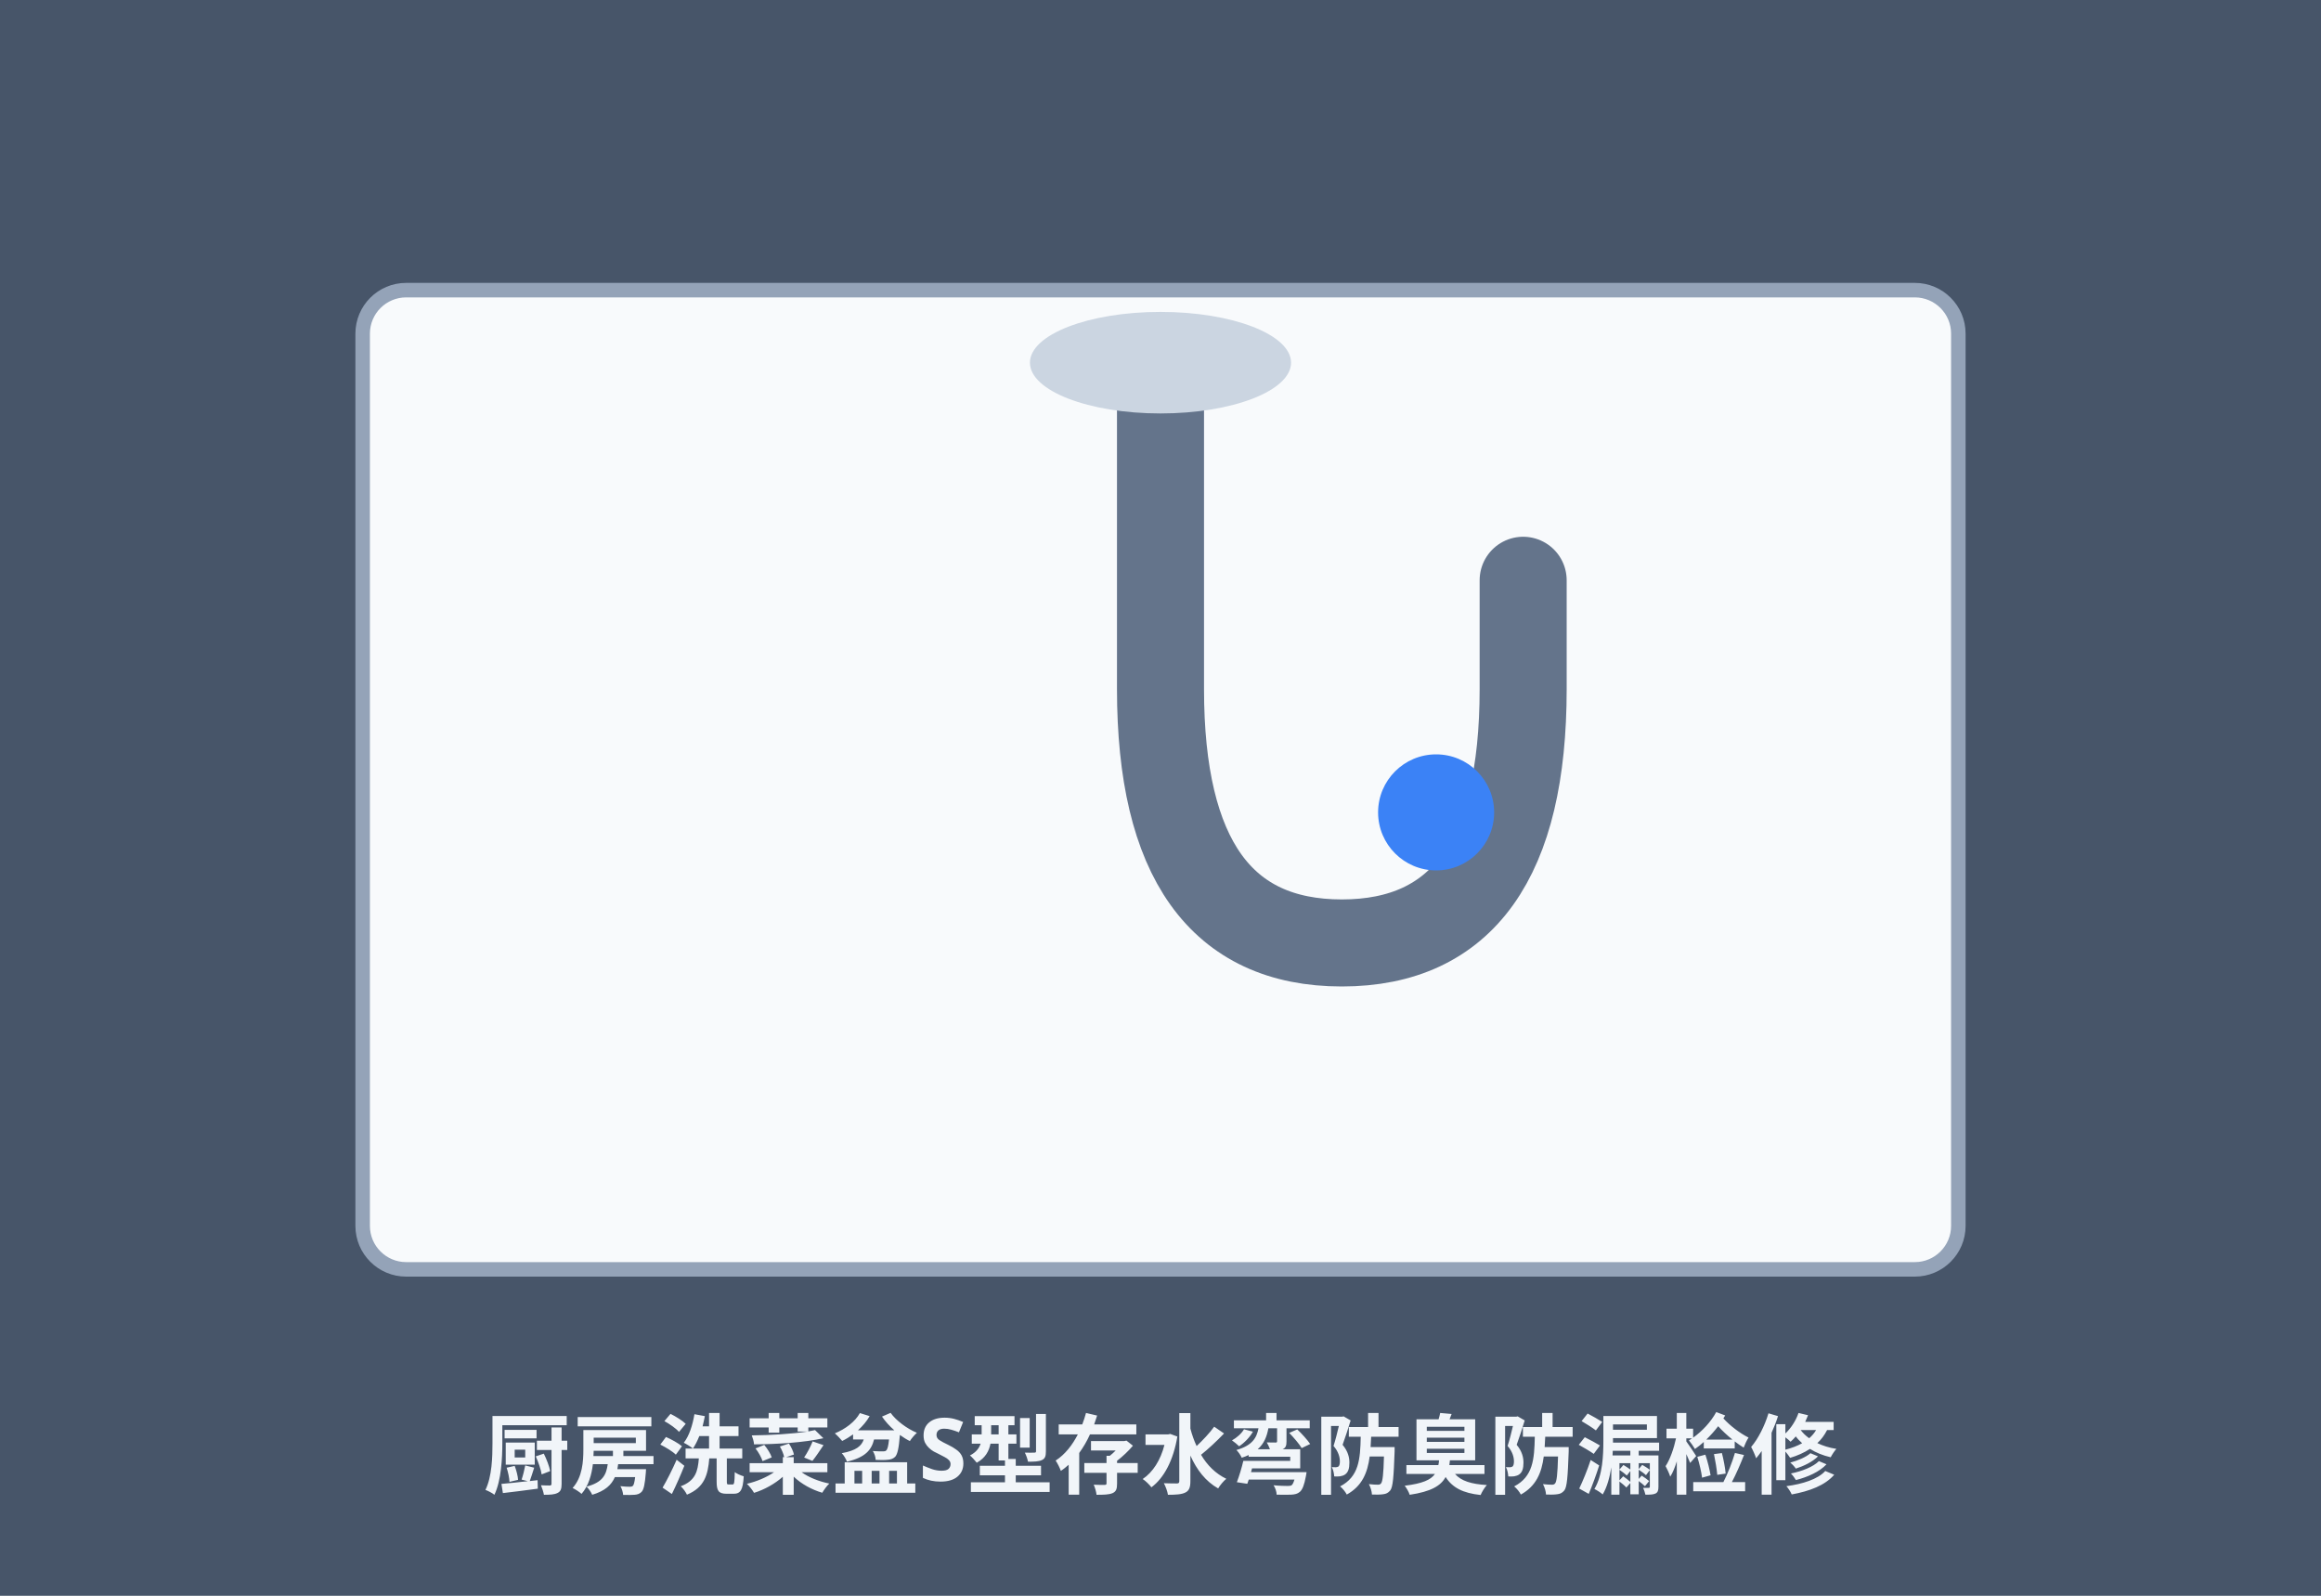
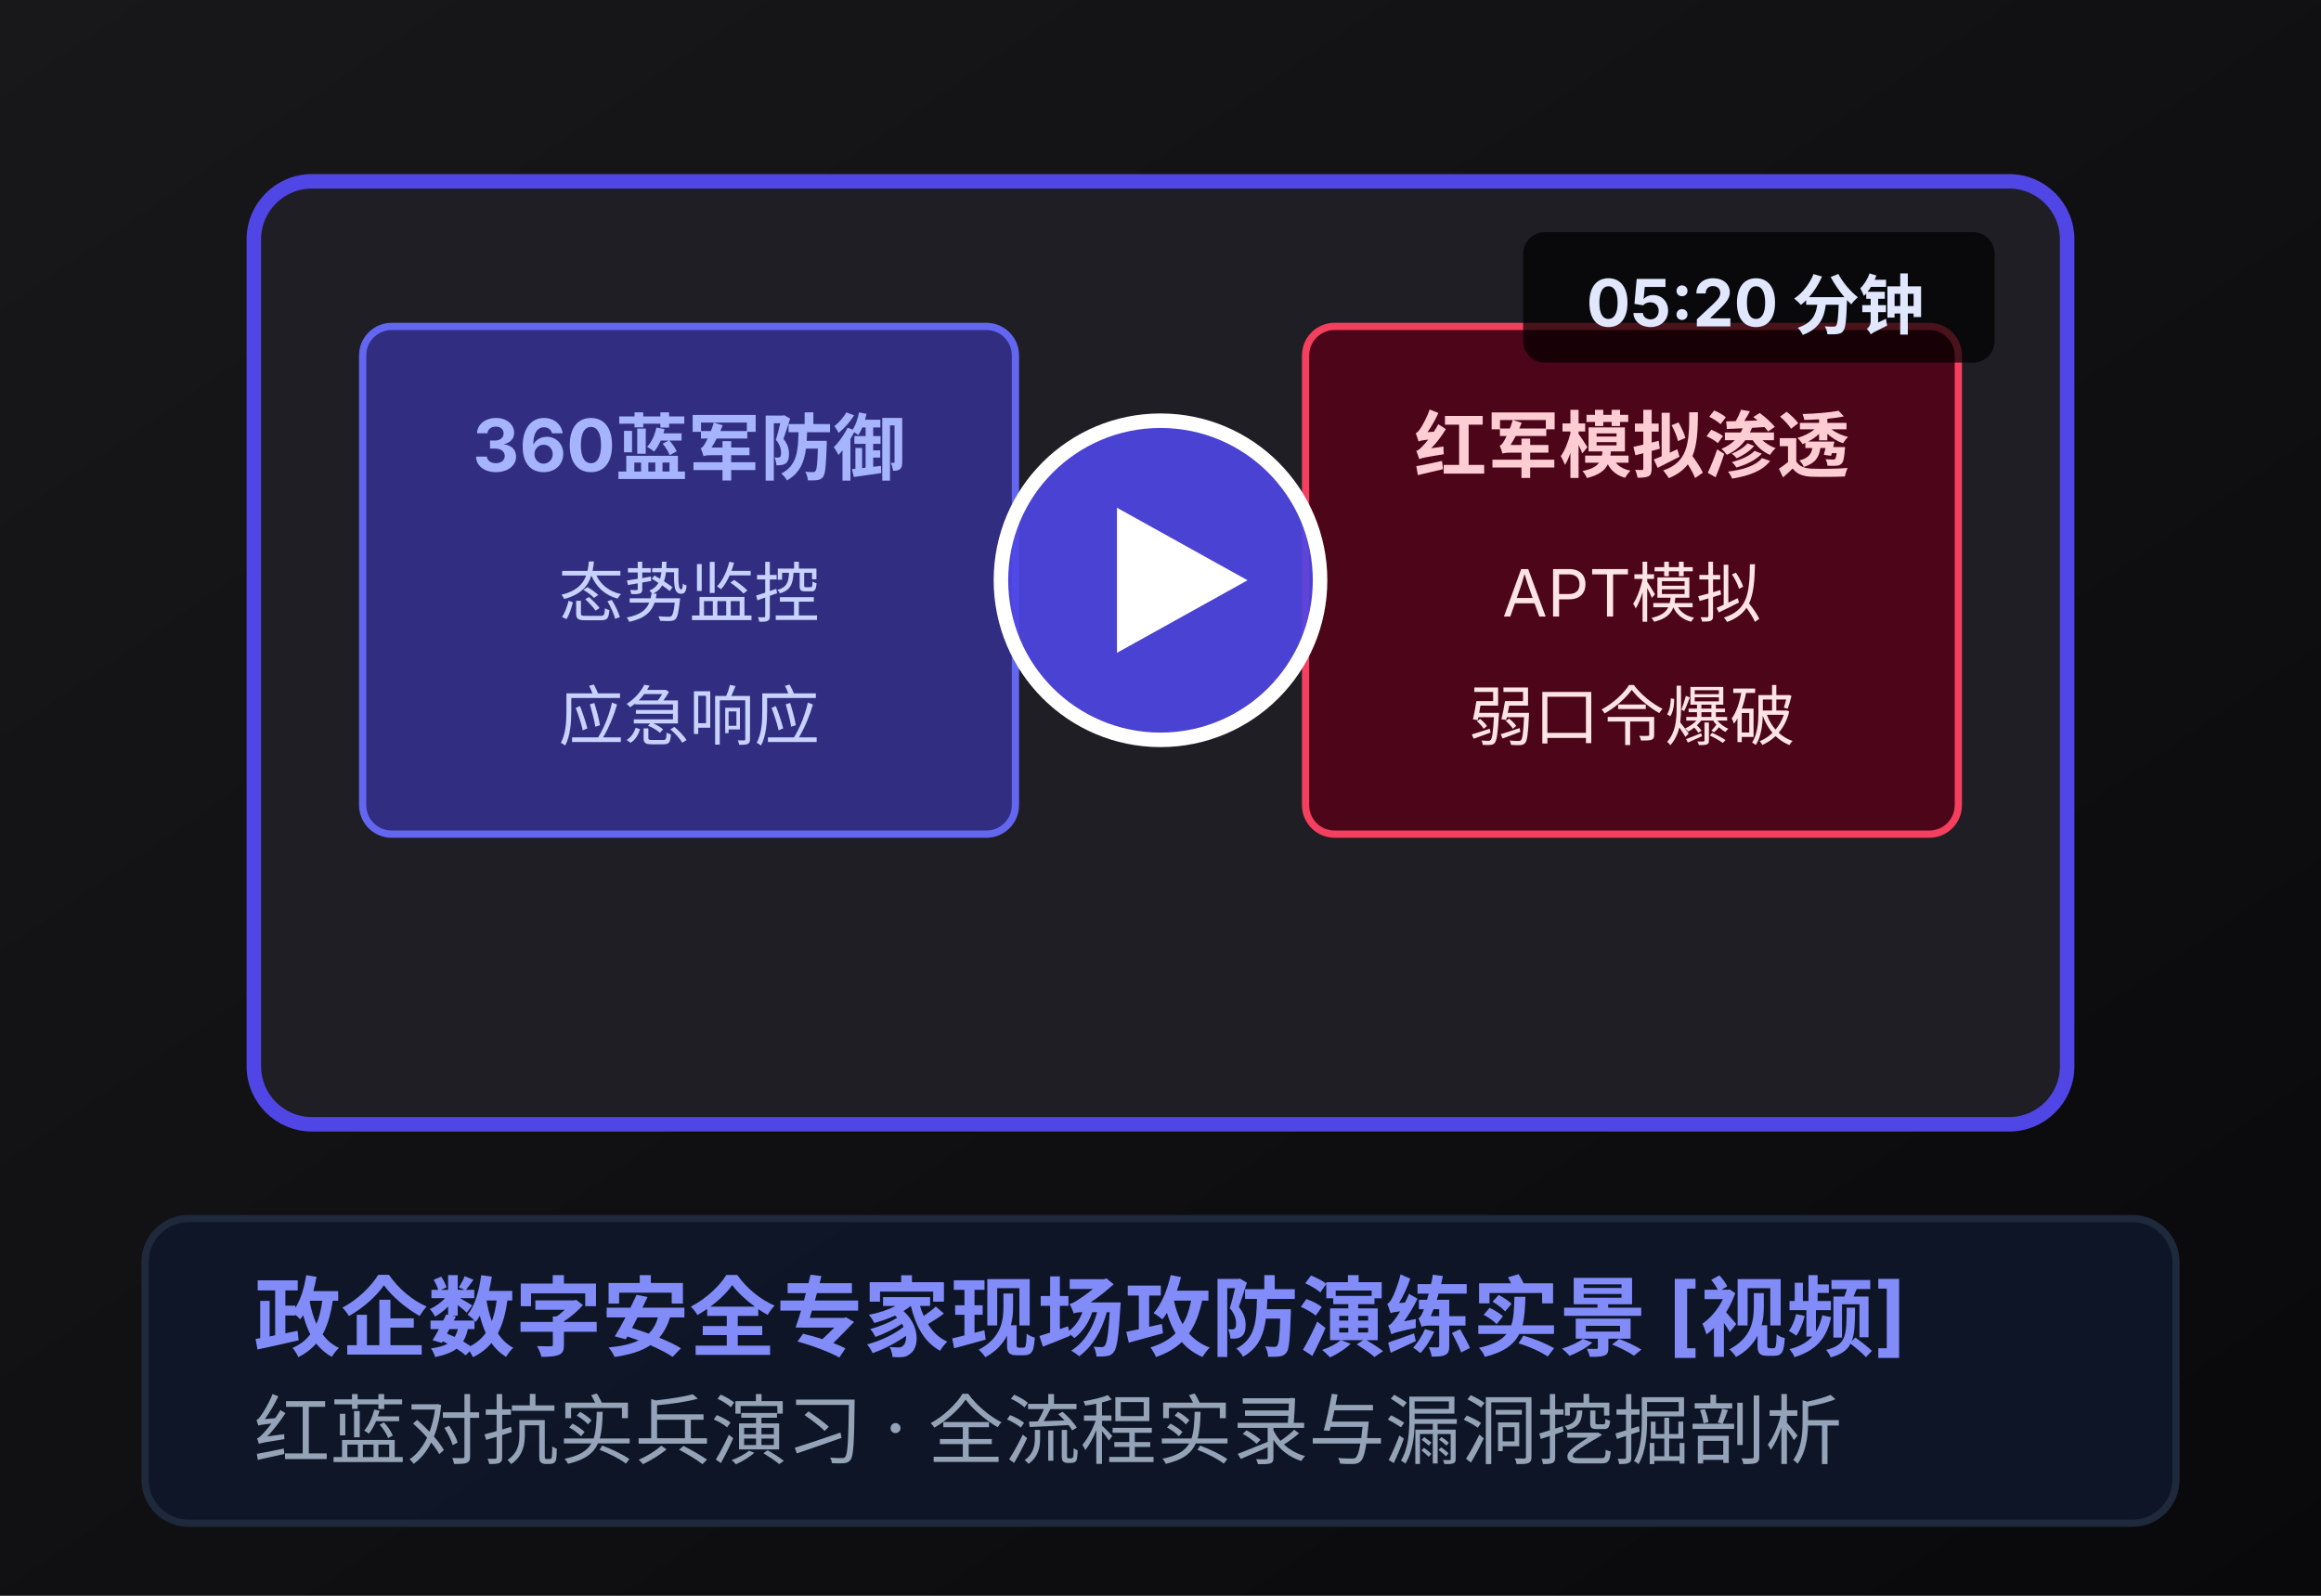
<svg xmlns="http://www.w3.org/2000/svg" viewBox="0 0 320 220" width="100%" height="100%">
-   <rect width="320" height="220" fill="#475569" />
-   <rect x="50" y="40" width="220" height="135" fill="#f8fafc" rx="6" stroke="#94a3b8" stroke-width="2" />
-   <path d="M 160 50 L 160 95 Q 160 130 185 130 Q 210 130 210 95 L 210 80" fill="none" stroke="#64748b" stroke-width="12" stroke-linecap="round" />
-   <ellipse cx="160" cy="50" rx="18" ry="7" fill="#cbd5e1" />
-   <circle cx="198" cy="112" r="8" fill="#3b82f6" />
-   <text x="160" y="205" font-family="sans-serif" font-size="12" font-weight="bold" fill="#f1f5f9" text-anchor="middle">厨房洗菜盆S型存水弯防臭防漏检修</text>
+   <defs>
+     <linearGradient id="bg10" x1="0" y1="0" x2="1" y2="1">
+       <stop offset="0%" stop-color="#18181b" />
+       <stop offset="100%" stop-color="#09090b" />
+     </linearGradient>
+   </defs>
+   <rect width="320" height="220" fill="url(#bg10)" />
+   <rect x="35" y="25" width="250" height="130" rx="8" fill="#1e1e24" stroke="#4f46e5" stroke-width="2" />
+   <rect x="50" y="45" width="90" height="70" rx="4" fill="#312e81" stroke="#6366f1" />
+   <text x="95" y="65" font-family="-apple-system, sans-serif" font-size="10" font-weight="bold" fill="#a5b4fc" text-anchor="middle">360蓝军防御</text>
+   <text x="95" y="85" font-family="-apple-system, sans-serif" font-size="9" fill="#c7d2fe" text-anchor="middle">态势监控</text>
+   <text x="95" y="102" font-family="-apple-system, sans-serif" font-size="9" fill="#c7d2fe" text-anchor="middle">应急响应</text>
+   <rect x="180" y="45" width="90" height="70" rx="4" fill="#4c0519" stroke="#f43f5e" />
+   <text x="225" y="65" font-family="-apple-system, sans-serif" font-size="10" font-weight="bold" fill="#fecdd3" text-anchor="middle">红军模拟渗透</text>
+   <text x="225" y="85" font-family="-apple-system, sans-serif" font-size="9" fill="#ffe4e6" text-anchor="middle">APT模拟</text>
+   <text x="225" y="102" font-family="-apple-system, sans-serif" font-size="9" fill="#ffe4e6" text-anchor="middle">弱口令爆破</text>
+   <circle cx="160" cy="80" r="22" fill="#4f46e5" fill-opacity="0.9" stroke="#ffffff" stroke-width="2" />
+   <polygon points="154,70 172,80 154,90" fill="#ffffff" />
+   <rect x="210" y="32" width="65" height="18" rx="3" fill="#000000" fill-opacity="0.7" />
+   <text x="242" y="45" font-family="-apple-system, sans-serif" font-size="9" font-weight="bold" fill="#e0e7ff" text-anchor="middle">05:20 分钟</text>
+   <rect x="20" y="168" width="280" height="42" rx="6" fill="#0f172a" fill-opacity="0.9" stroke="#1e293b" />
+   <text x="35" y="186" font-family="-apple-system, BlinkMacSystemFont, sans-serif" font-size="12" font-weight="700" fill="#818cf8">政企数字安全专家现场攻防演练实景 [视频]</text>
+   <text x="35" y="201" font-family="-apple-system, BlinkMacSystemFont, sans-serif" font-size="10.5" fill="#94a3b8">红蓝对抗实兵演习 · 全流程实录与漏洞挖掘剖析</text>
</svg>
